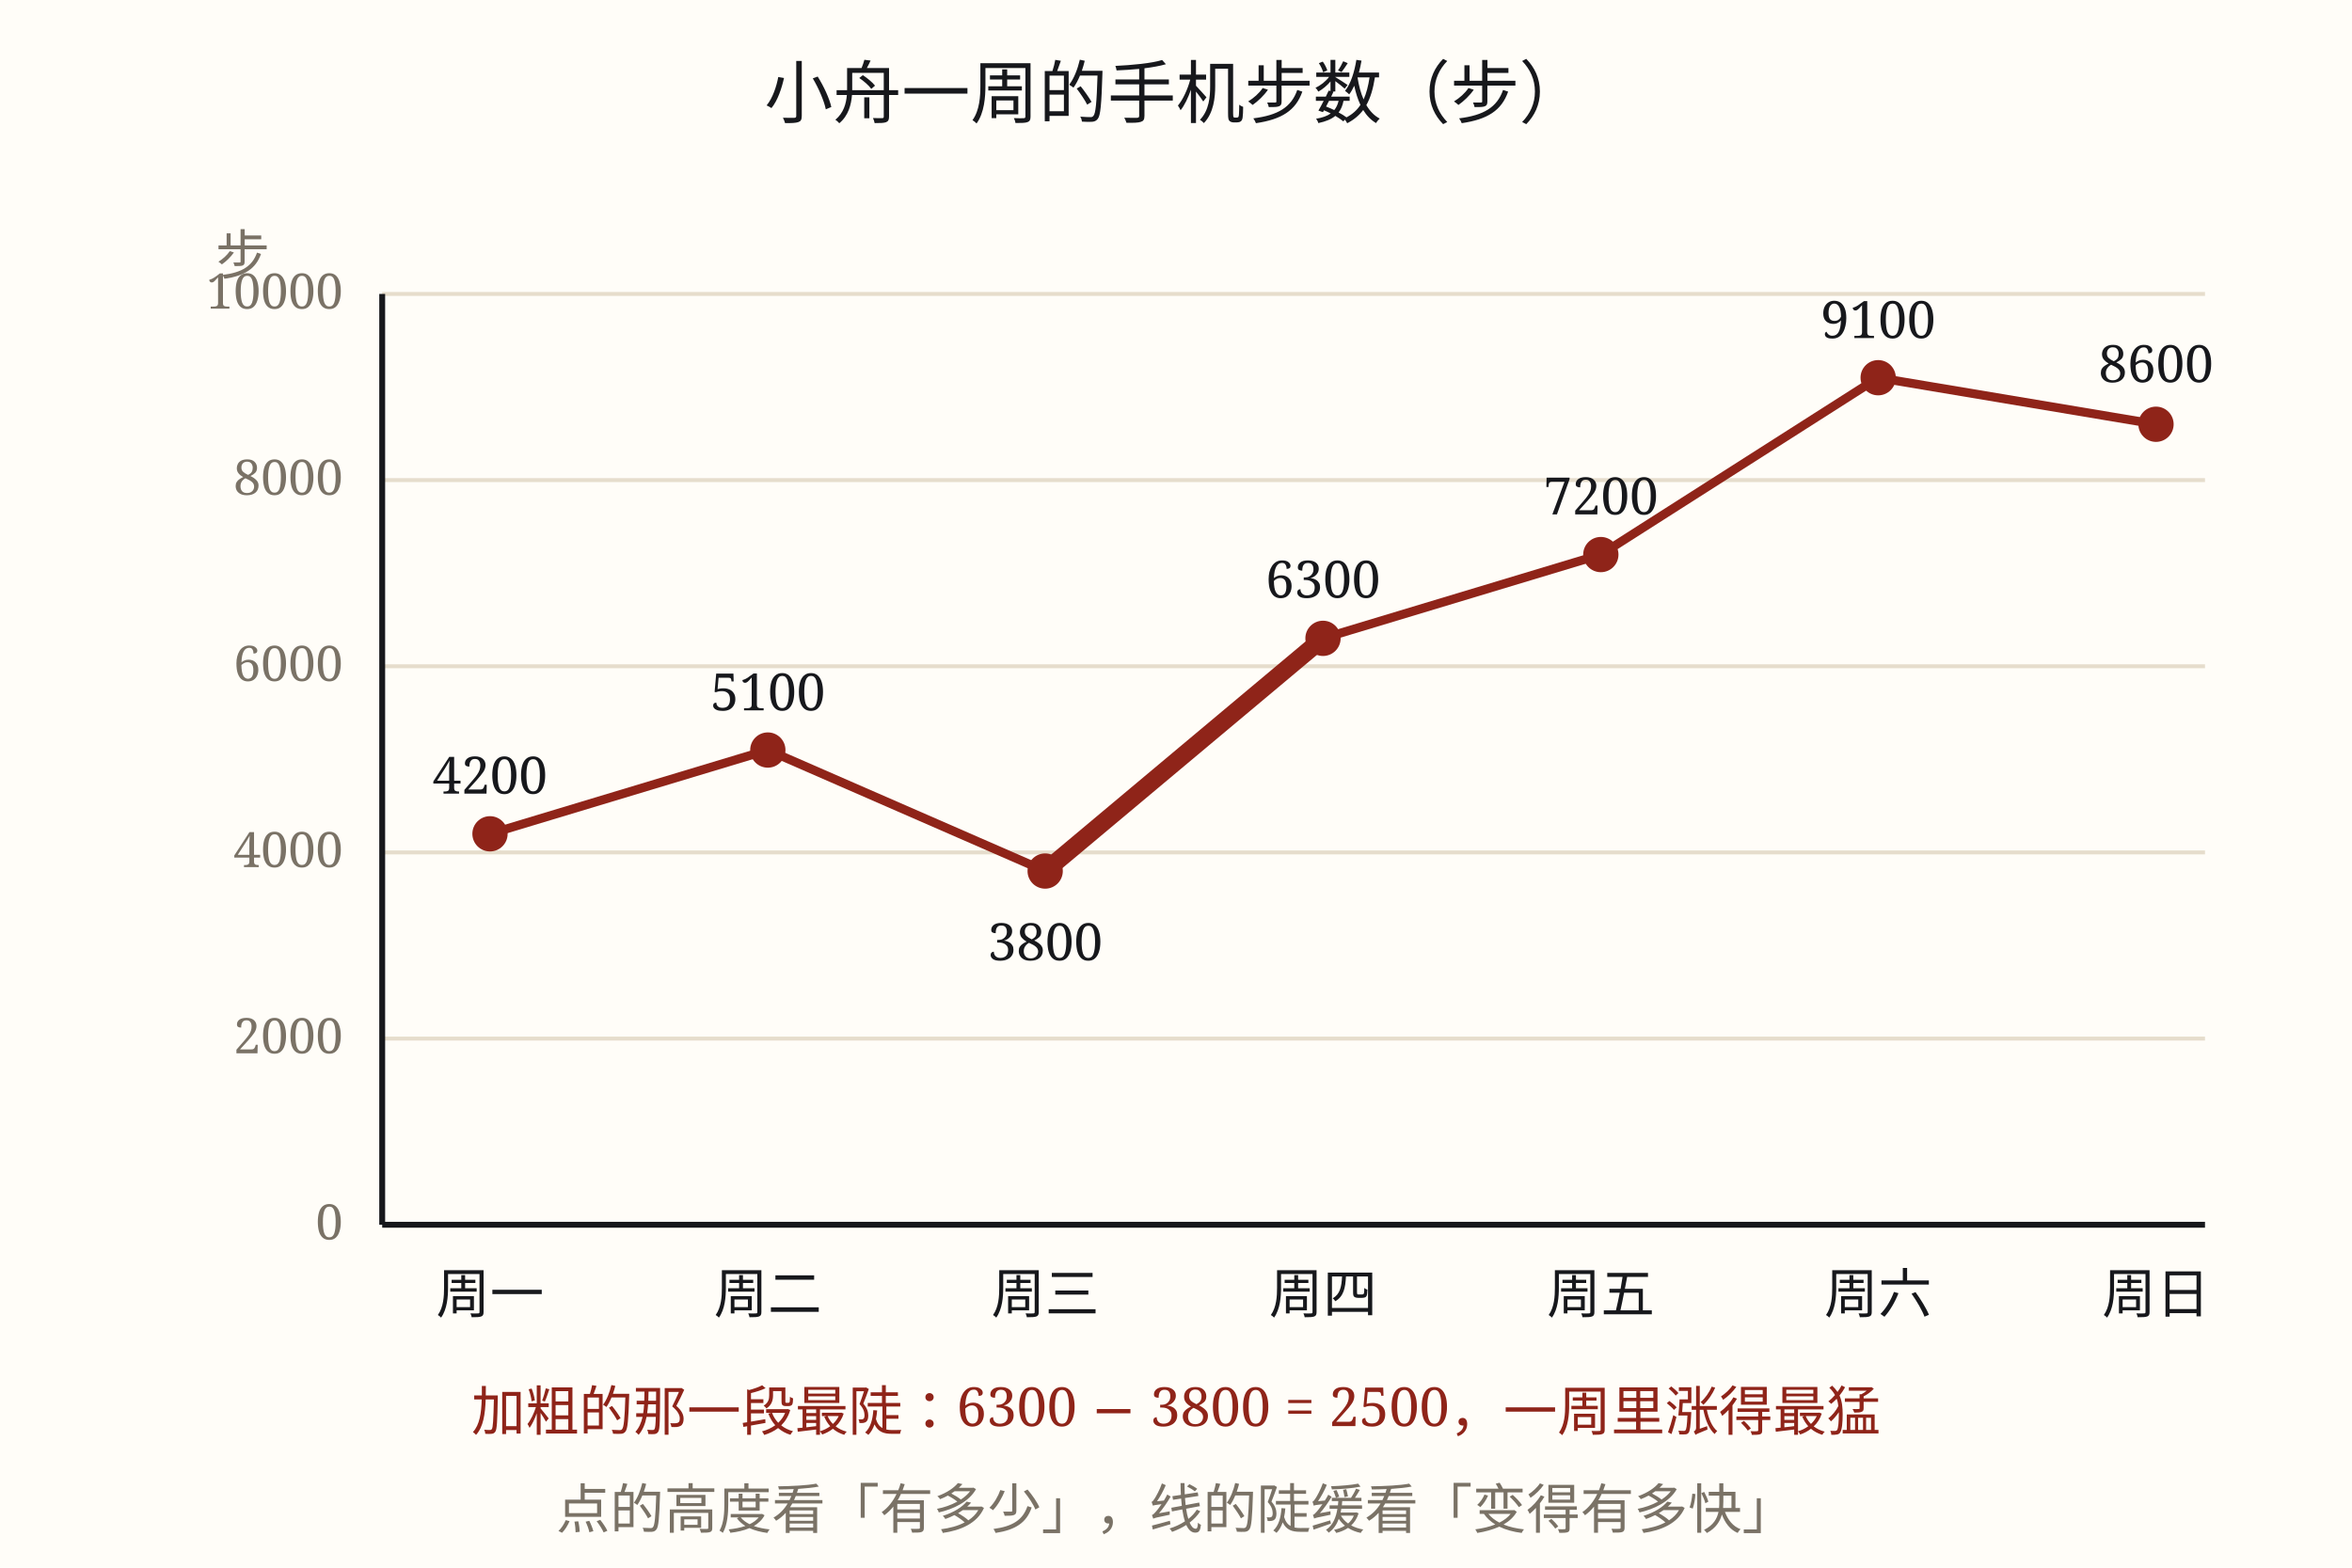
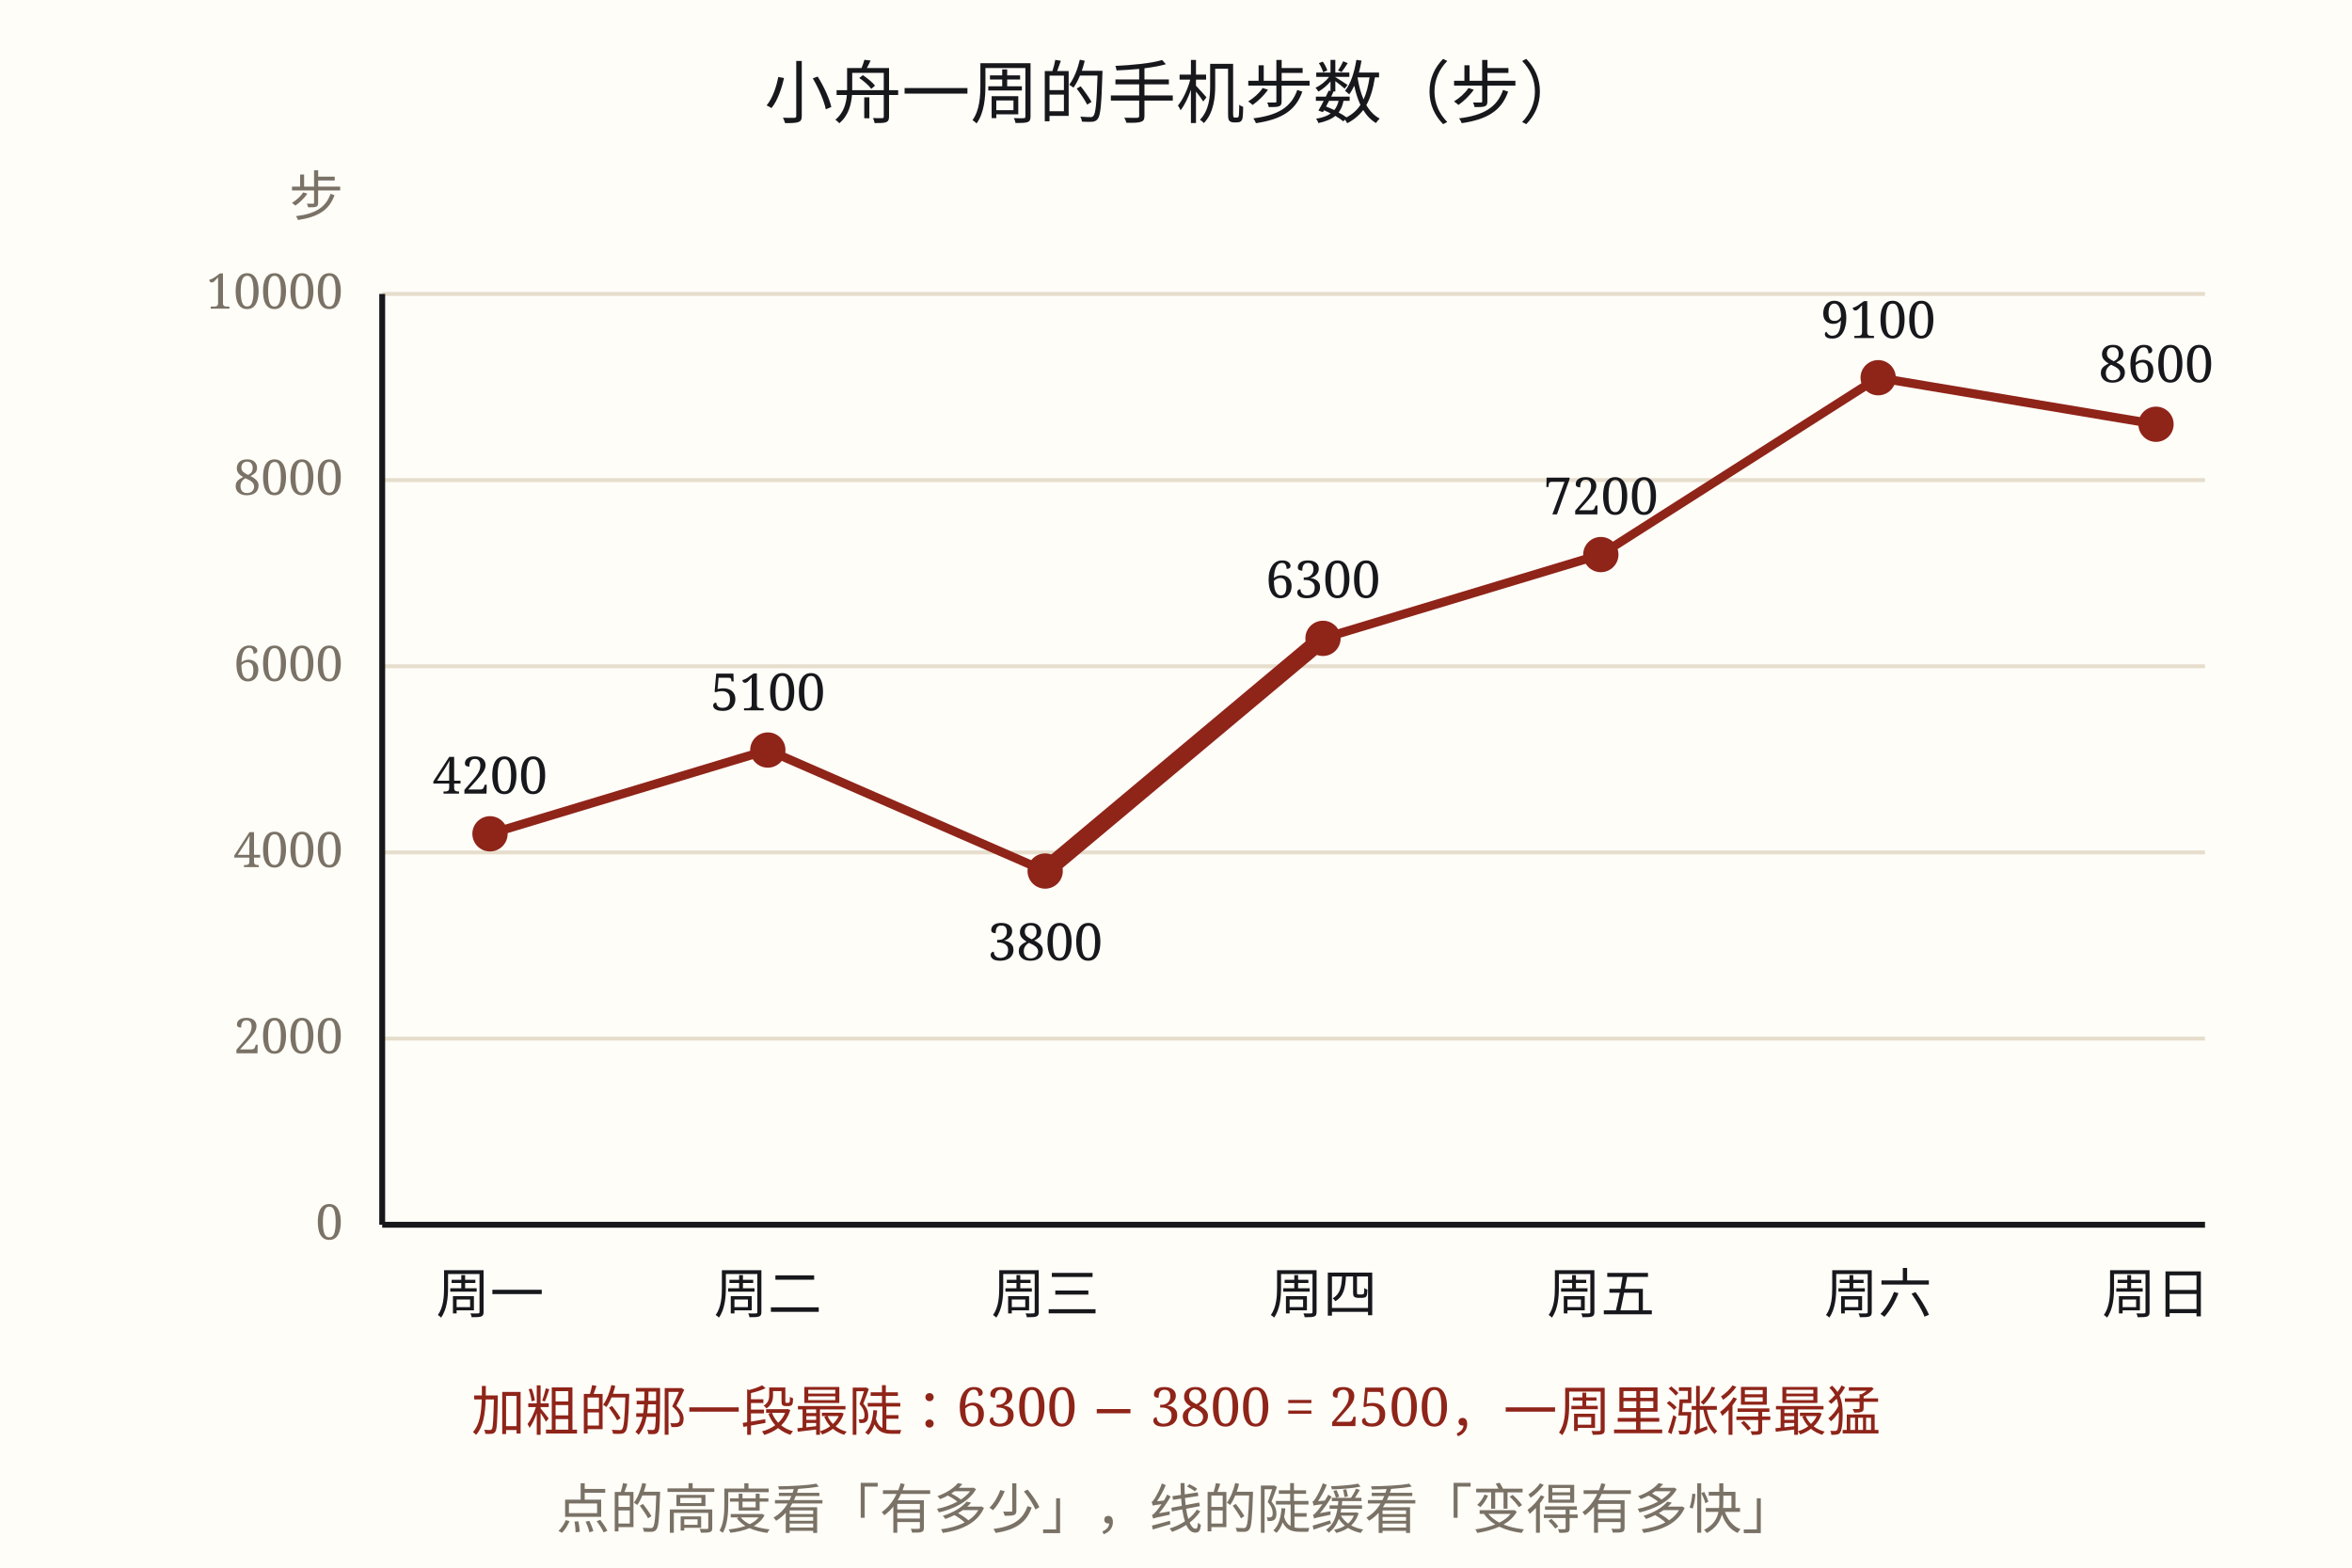
<svg xmlns="http://www.w3.org/2000/svg" width="480" height="320" viewBox="0 0 480 320" role="img">
  <rect x="0" y="0" width="480" height="320" fill="#fffdf8" />
  <text x="240" y="24" text-anchor="middle" font-family="'Noto Serif SC','Songti SC',serif" font-size="14" fill="#17181c">小舟一周的手机步数（步）</text>
  <g stroke="#e6ddcc" stroke-width="0.8">
    <line x1="78" y1="212" x2="450" y2="212" />
    <line x1="78" y1="174" x2="450" y2="174" />
    <line x1="78" y1="136" x2="450" y2="136" />
    <line x1="78" y1="98" x2="450" y2="98" />
    <line x1="78" y1="60" x2="450" y2="60" />
  </g>
  <line x1="78" y1="60" x2="78" y2="250" stroke="#17181c" stroke-width="1.2" />
  <line x1="78" y1="250" x2="450" y2="250" stroke="#17181c" stroke-width="1.2" />
  <g font-family="'Noto Serif SC',serif" font-size="10" fill="#7a7266" text-anchor="end">
    <text x="70" y="253">0</text>
    <text x="70" y="215">2000</text>
    <text x="70" y="177">4000</text>
    <text x="70" y="139">6000</text>
    <text x="70" y="101">8000</text>
    <text x="70" y="63">10000</text>
  </g>
-   <text x="44" y="56" font-family="'Noto Serif SC',serif" font-size="11" fill="#7a7266">步</text>
+   <text x="70" y="44" text-anchor="end" font-family="'Noto Serif SC',serif" font-size="11" fill="#7a7266">步</text>
  <polyline points="100,170.2 156.7,153.1 213.3,177.8 270,130.3 326.7,113.2 383.3,77.1 440,86.6" fill="none" stroke="#8f2419" stroke-width="1.8" />
  <g fill="#8f2419">
    <circle cx="100" cy="170.2" r="3.6" />
    <circle cx="156.7" cy="153.1" r="3.6" />
    <circle cx="213.3" cy="177.8" r="3.6" />
    <circle cx="270" cy="130.3" r="3.6" />
    <circle cx="326.7" cy="113.2" r="3.6" />
    <circle cx="383.3" cy="77.1" r="3.6" />
    <circle cx="440" cy="86.6" r="3.6" />
  </g>
  <g font-family="'Noto Serif SC',serif" font-size="10.5" fill="#17181c" text-anchor="middle">
    <text x="100" y="162">4200</text>
    <text x="156.7" y="145">5100</text>
    <text x="213.3" y="196">3800</text>
    <text x="270" y="122">6300</text>
    <text x="326.7" y="105">7200</text>
    <text x="383.3" y="69">9100</text>
    <text x="440" y="78">8600</text>
  </g>
  <g font-family="'Noto Serif SC',serif" font-size="11" fill="#17181c" text-anchor="middle">
    <text x="100" y="268">周一</text>
    <text x="156.7" y="268">周二</text>
    <text x="213.3" y="268">周三</text>
    <text x="270" y="268">周四</text>
    <text x="326.7" y="268">周五</text>
    <text x="383.3" y="268">周六</text>
    <text x="440" y="268">周日</text>
  </g>
  <line x1="213.3" y1="177.8" x2="270" y2="130.3" stroke="#8f2419" stroke-width="3.6" stroke-linecap="round" />
  <text x="240" y="292" text-anchor="middle" font-family="'Noto Serif SC',serif" font-size="11" fill="#8f2419">加粗的那一段最陡：6300 − 3800 = 2500，一周里涨得最猛</text>
  <text x="240" y="312" text-anchor="middle" font-family="'Noto Serif SC',serif" font-size="11" fill="#7a7266">点的高度看「有多少」，线的陡缓看「变得有多快」</text>
</svg>
